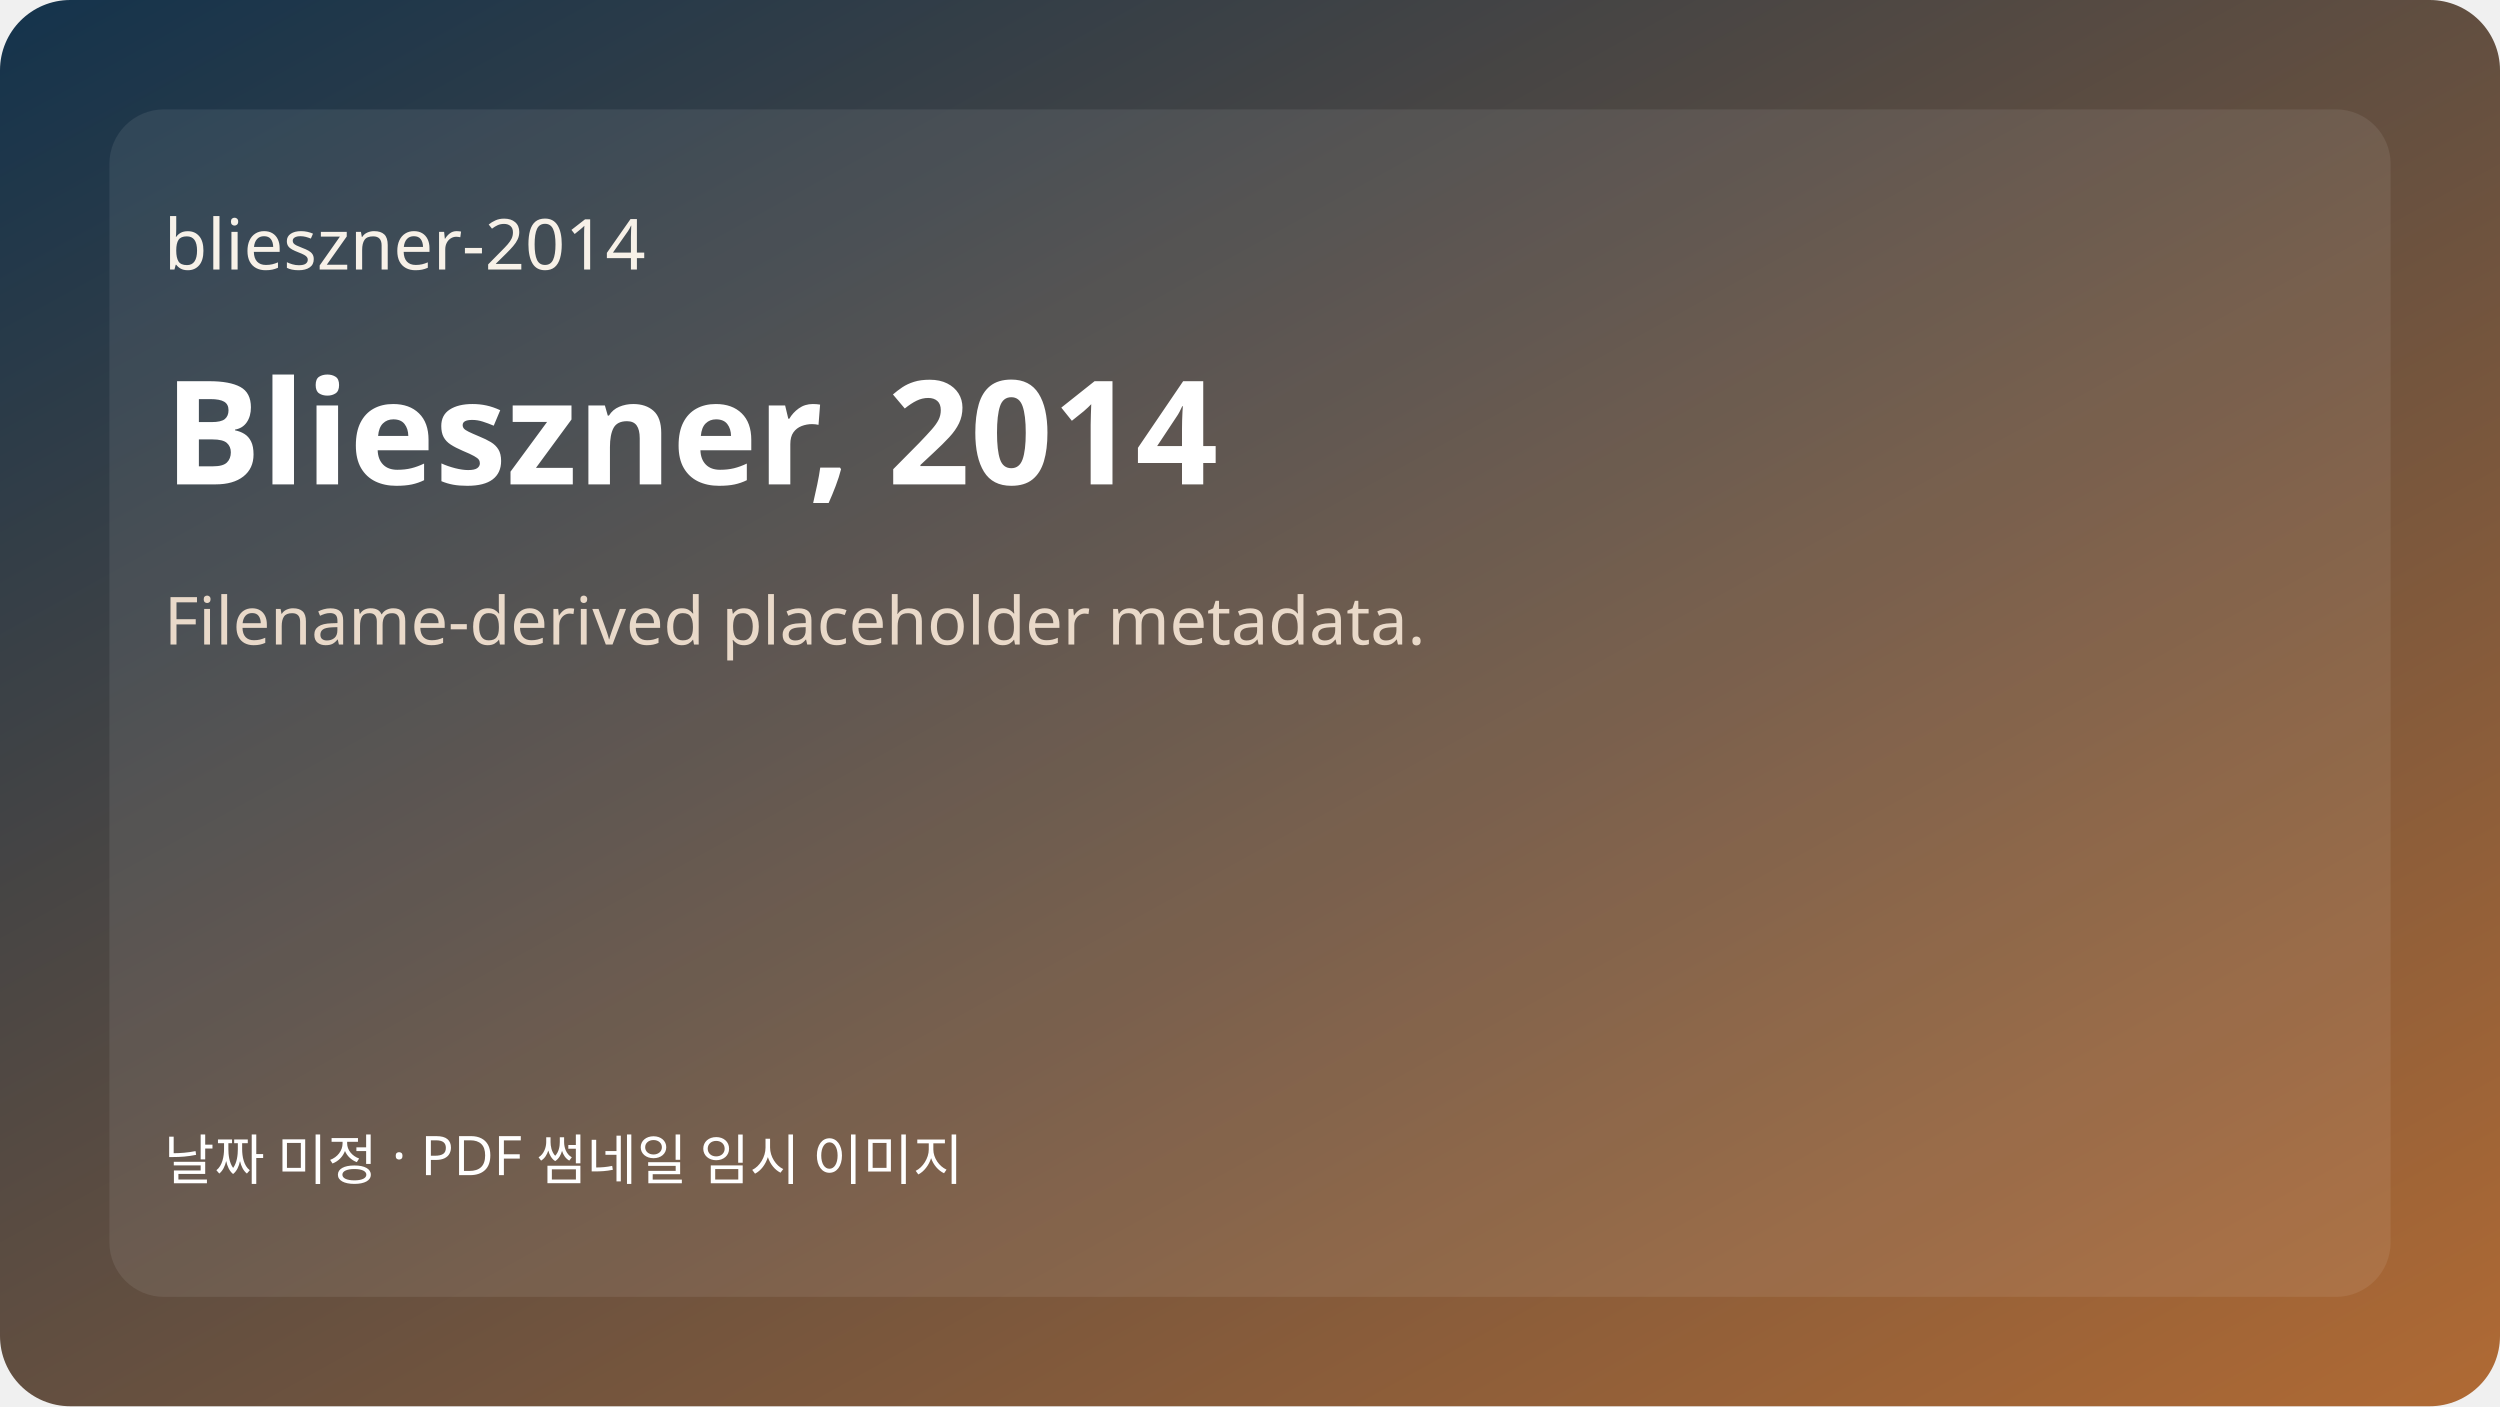
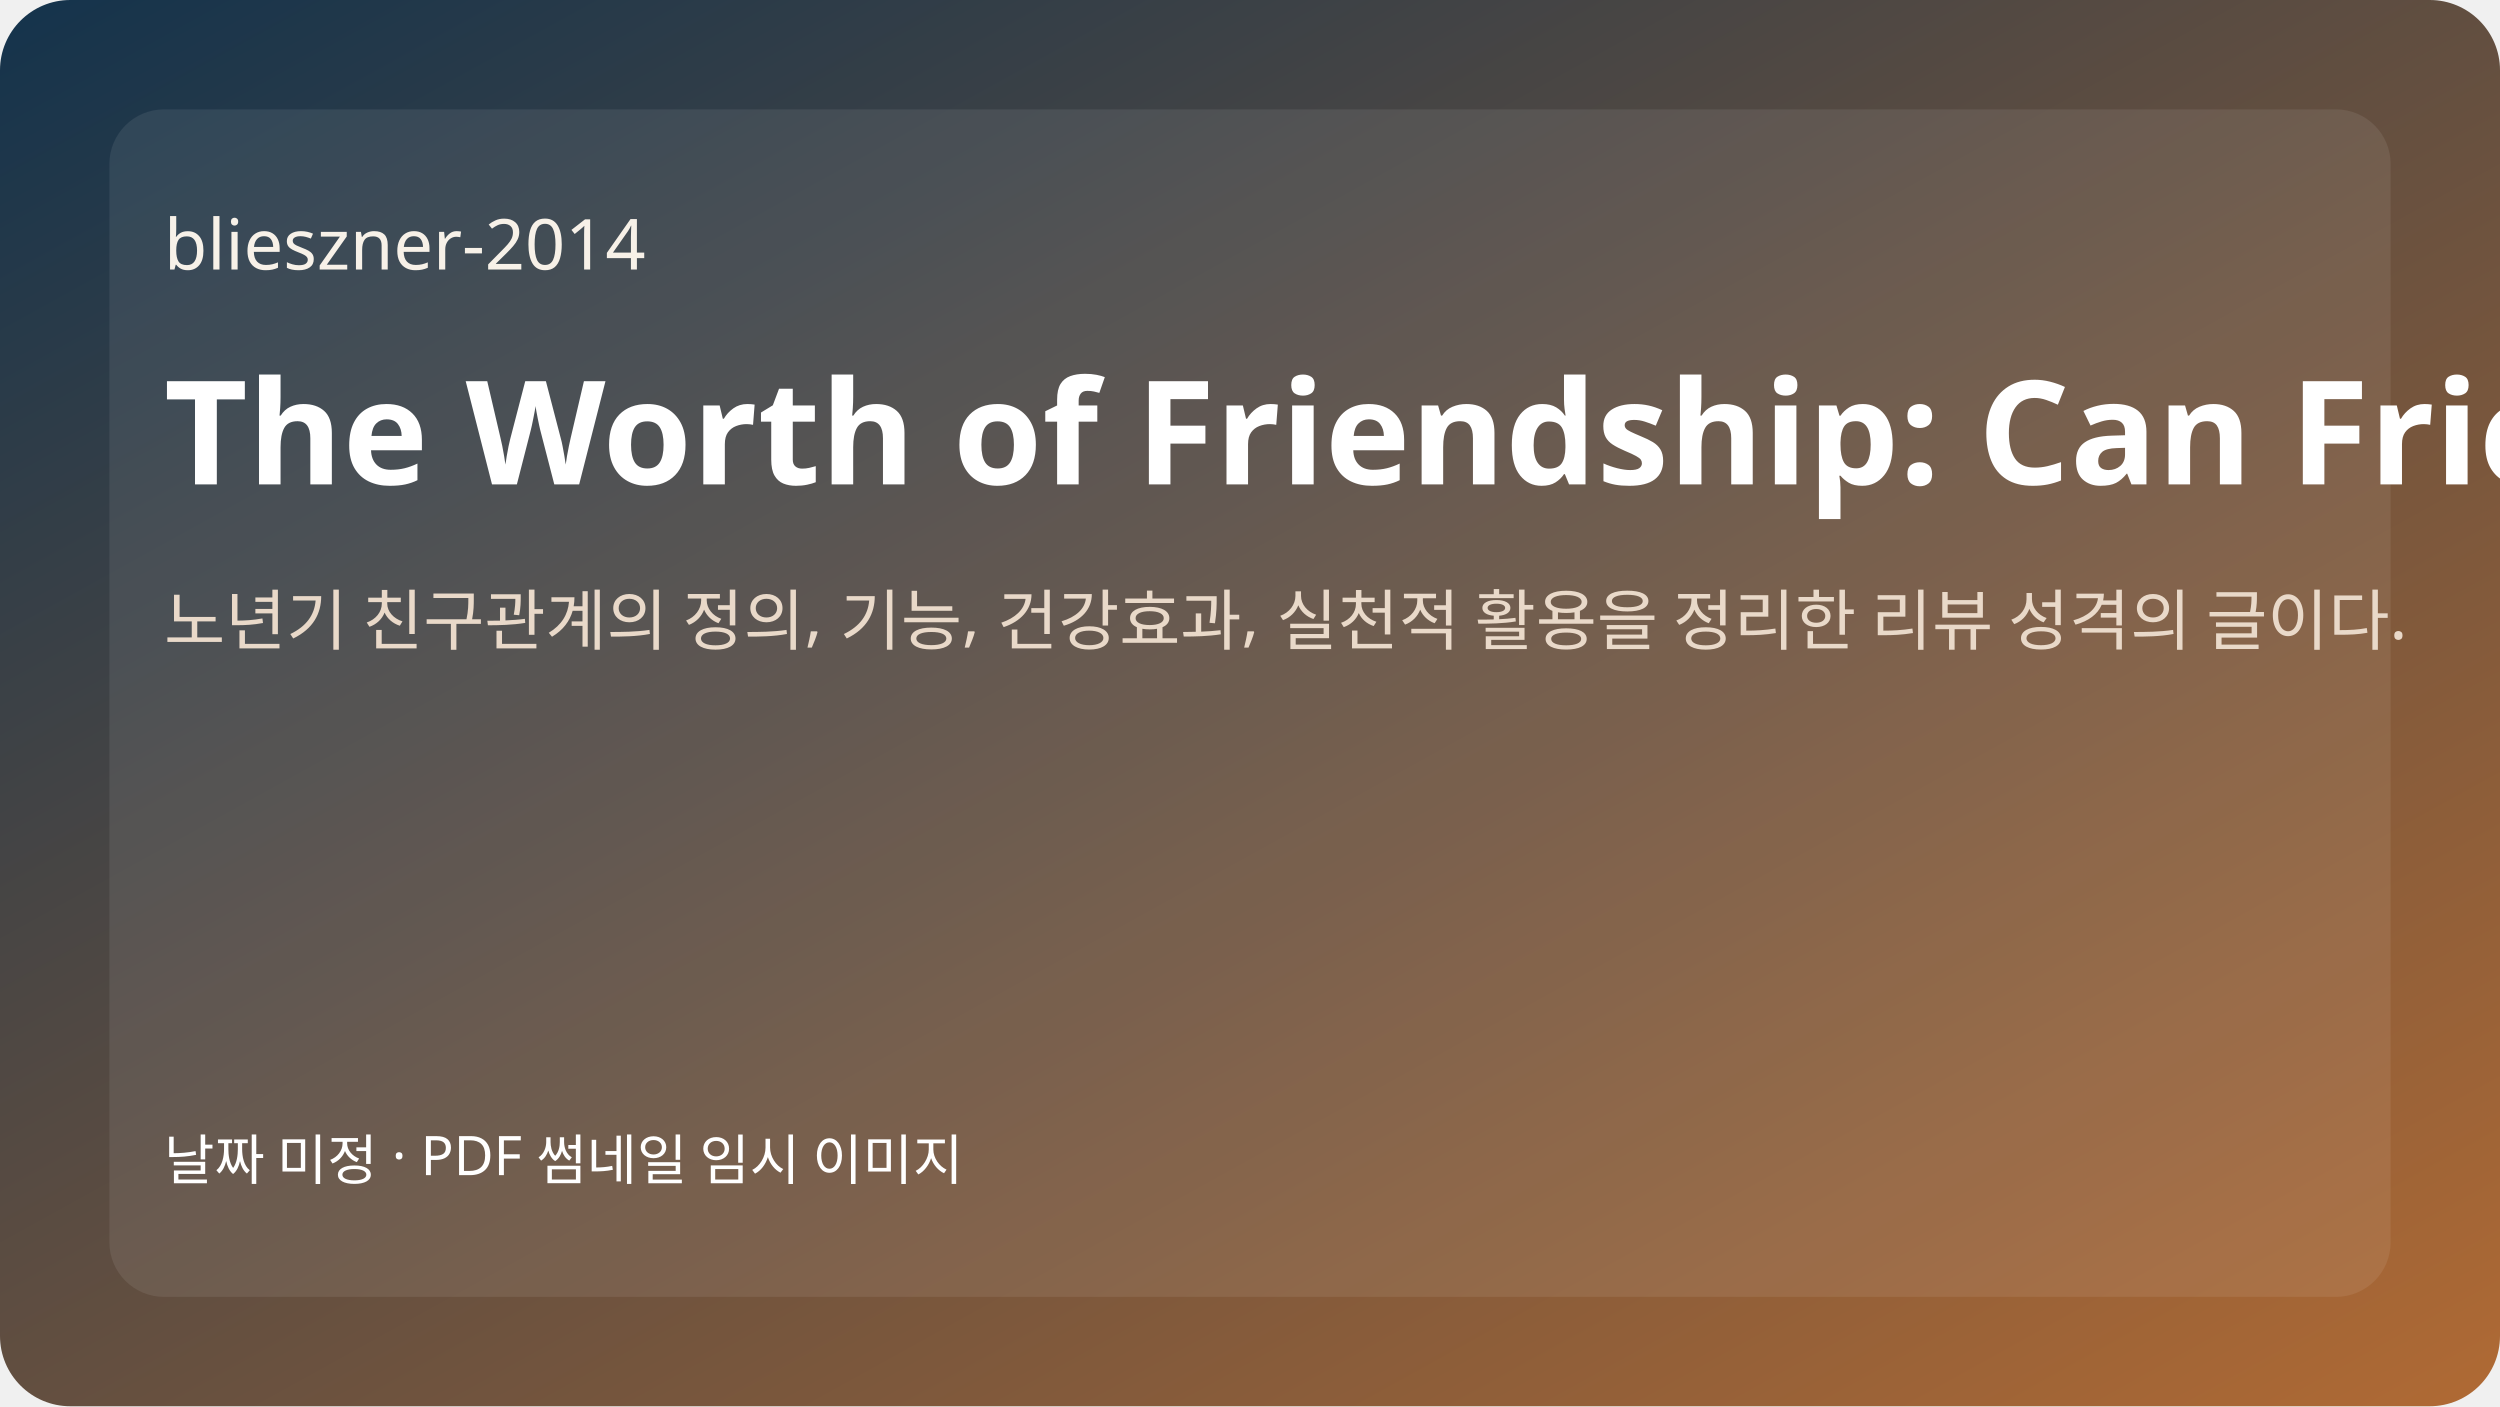
<svg xmlns="http://www.w3.org/2000/svg" width="1280" height="720" viewBox="0 0 1280 720">
  <defs>
    <linearGradient id="bg" x1="0" y1="0" x2="1" y2="1">
      <stop offset="0%" stop-color="#14334c" />
      <stop offset="100%" stop-color="#b06a34" />
    </linearGradient>
  </defs>
  <rect width="1280" height="720" fill="url(#bg)" rx="36" />
  <rect x="56" y="56" width="1168" height="608" fill="rgba(255,255,255,0.08)" rx="28" />
  <text x="84" y="138" fill="#f7f1e8" font-size="36" font-family="'Segoe UI', 'Noto Sans KR', sans-serif">blieszner-2014</text>
-   <text x="84" y="248" fill="#ffffff" font-size="74" font-weight="700" font-family="'Segoe UI', 'Noto Sans KR', sans-serif">Blieszner, 2014</text>
-   <text x="84" y="330" fill="#e9d9c9" font-size="34" font-family="'Segoe UI', 'Noto Sans KR', sans-serif">Filename-derived placeholder metadata.</text>
+   <text x="84" y="248" fill="#ffffff" font-size="74" font-weight="700" font-family="'Segoe UI', 'Noto Sans KR', sans-serif">The Worth of Friendship: Can Friends Keep Us Happy and Healthy?</text>
+   <text x="84" y="330" fill="#e9d9c9" font-size="34" font-family="'Segoe UI', 'Noto Sans KR', sans-serif">노년기 친구관계의 정의, 기능, 건강효과, 실천적 활용을 정리한 리뷰 성격의 글이다.</text>
  <text x="84" y="604" fill="#ffffff" font-size="28" font-family="'Segoe UI', 'Noto Sans KR', sans-serif">날짜 미정 · PDF 썸네일 임시 이미지</text>
</svg>
